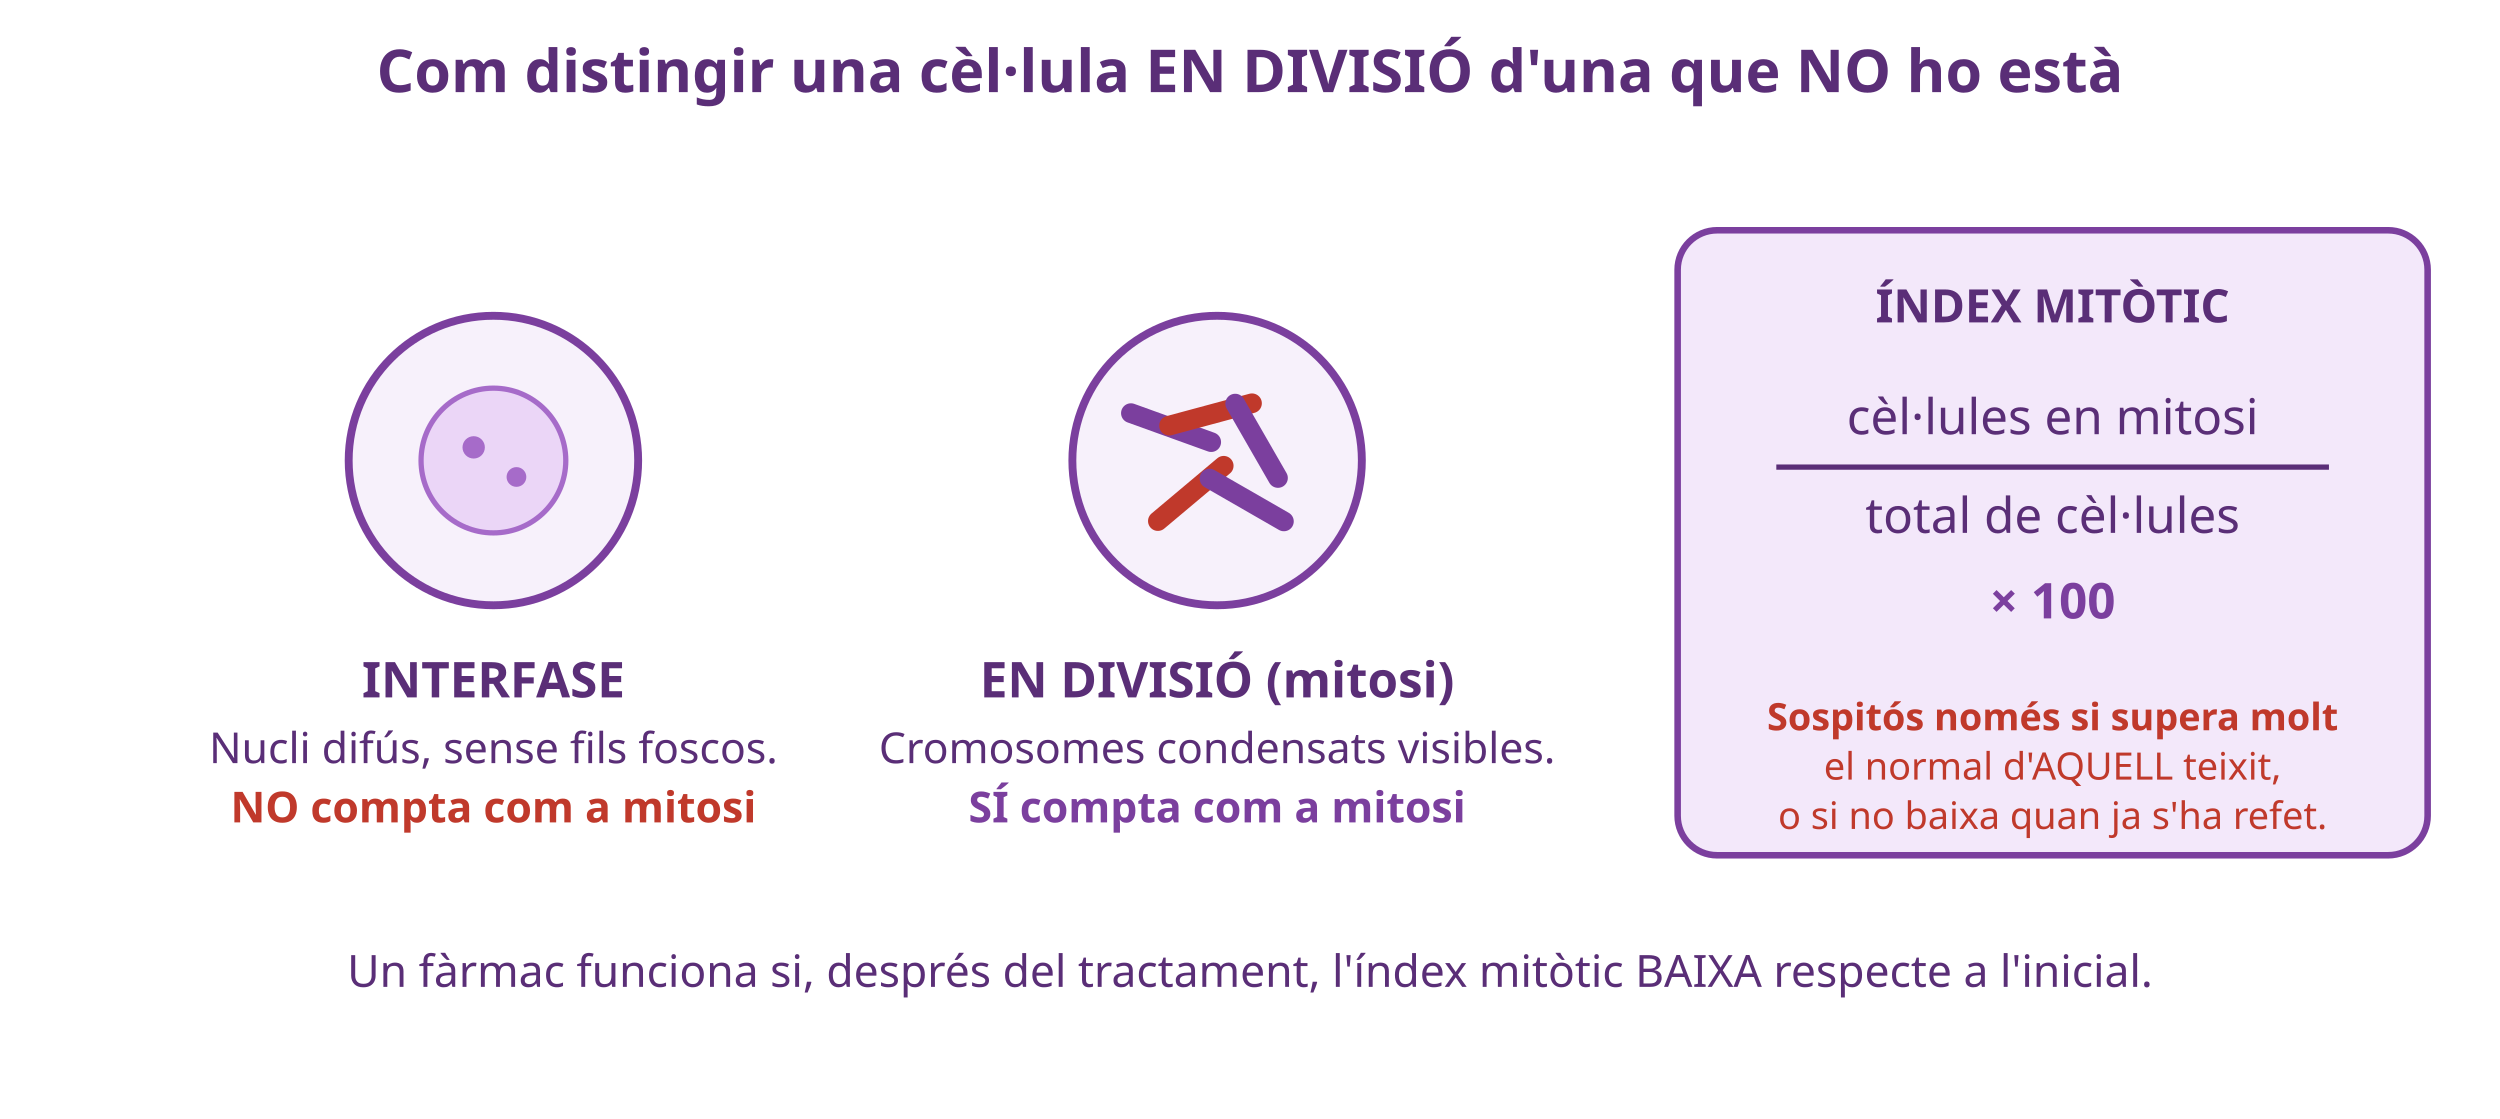
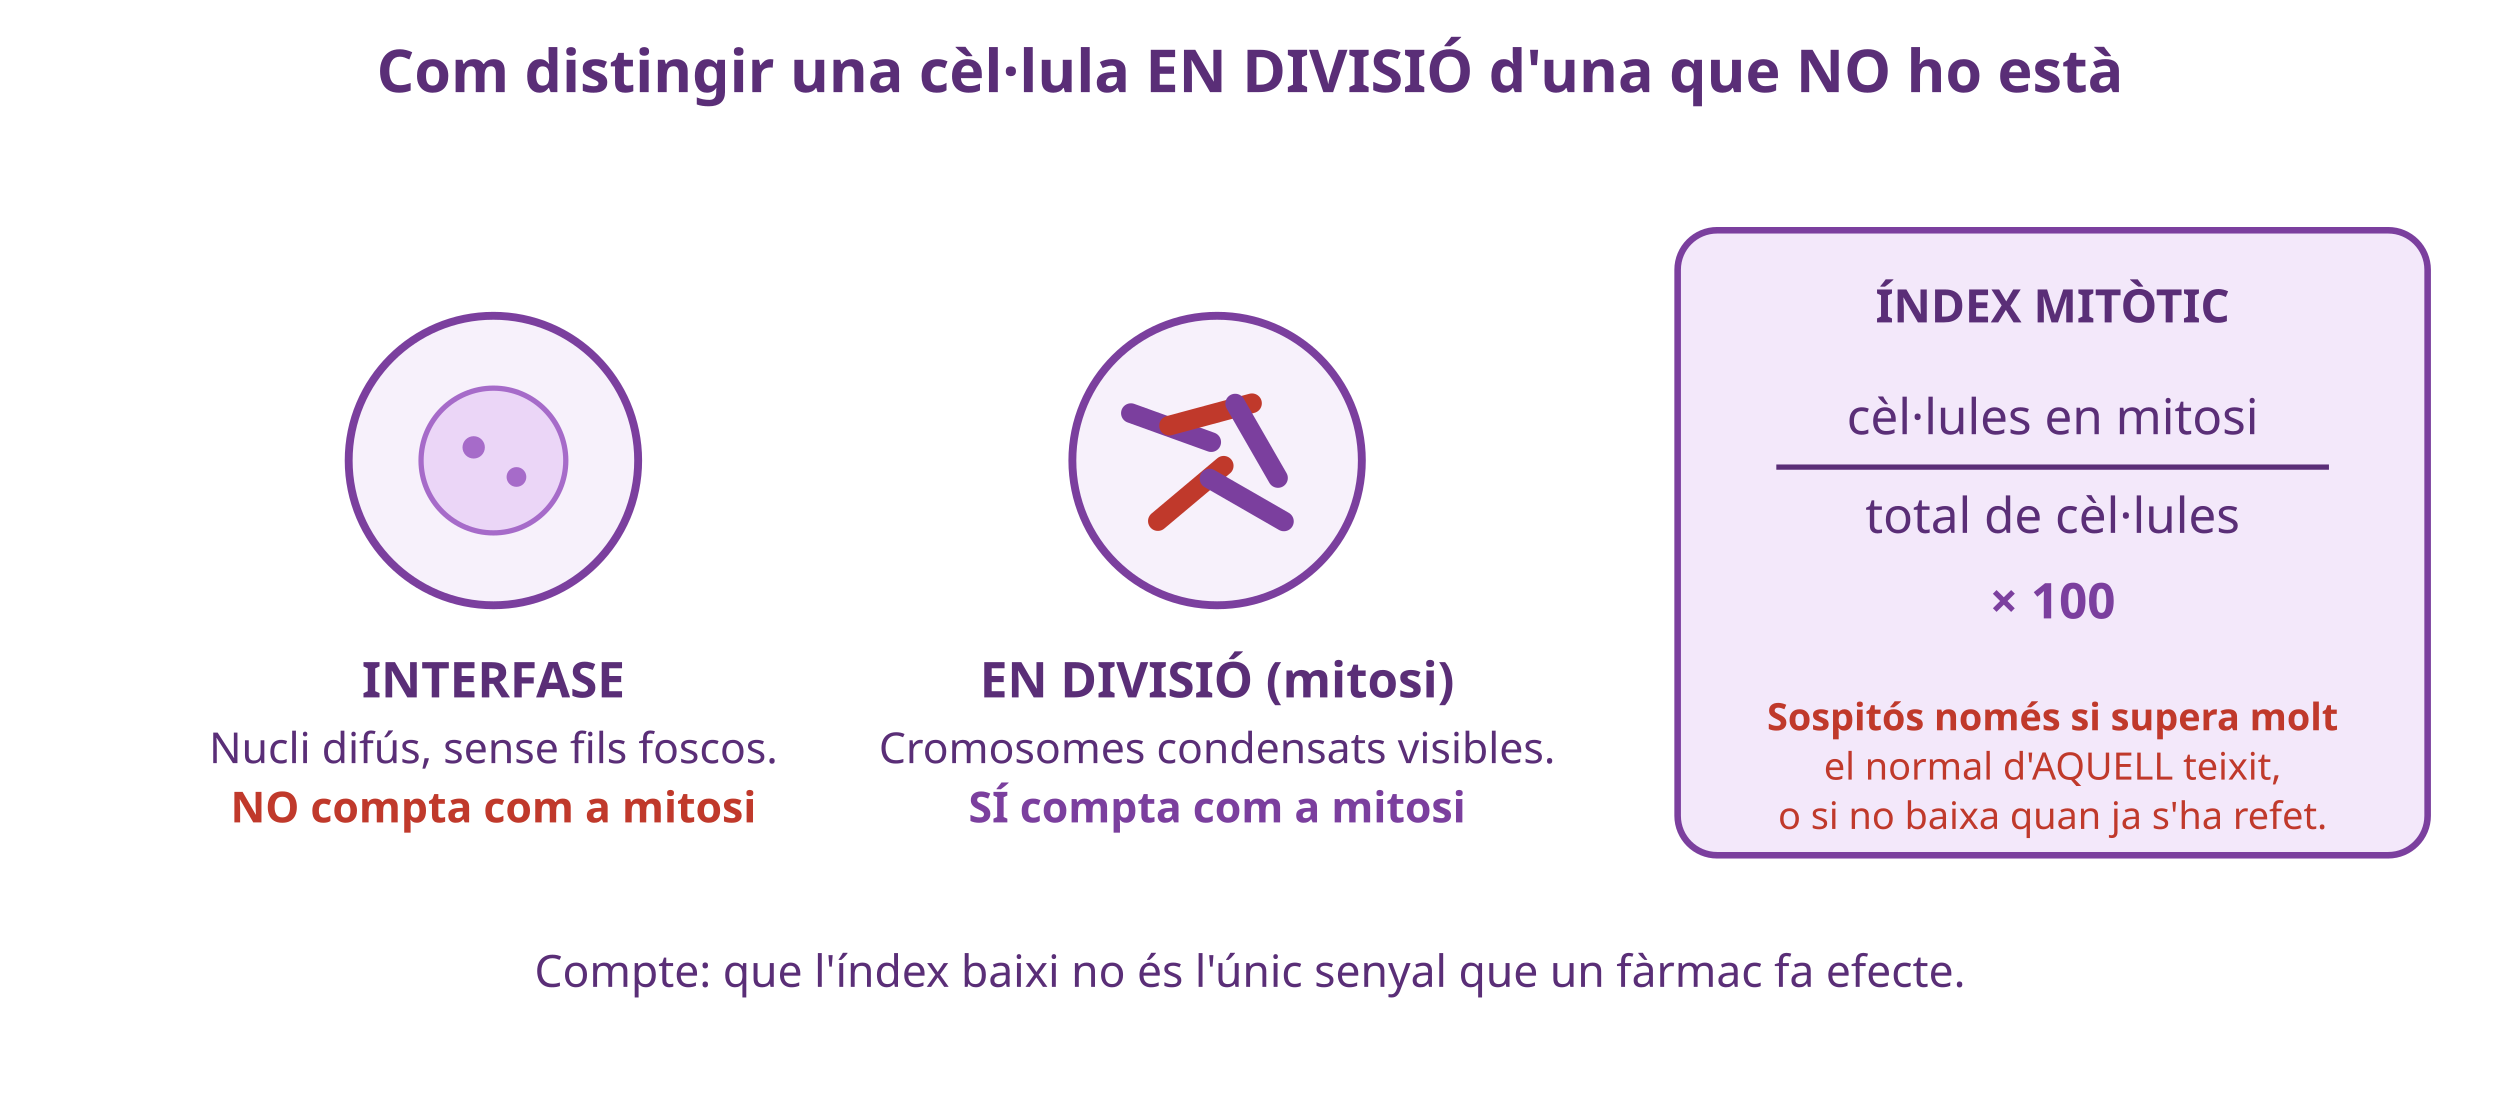
<svg xmlns="http://www.w3.org/2000/svg" viewBox="0 0 760 340" font-family="'Fira Sans Extra Condensed','Fira Sans',sans-serif">
  <text x="380.0" y="28" font-size="18" font-weight="700" fill="#5A2E77" text-anchor="middle">Com distingir una cèl·lula EN DIVISIÓ d'una que NO ho està</text>
  <g>
    <circle cx="150" cy="140" r="44" fill="#F7F1FB" stroke="#7B3F9E" stroke-width="2.4" />
    <circle cx="150" cy="140" r="22.0" fill="#EBD6F7" stroke="#A66BC9" stroke-width="1.6" />
    <circle cx="144" cy="136" r="3.4" fill="#A66BC9" />
    <circle cx="157" cy="145" r="3" fill="#A66BC9" />
  </g>
  <text x="150" y="212" font-size="15" font-weight="900" fill="#5A2E77" text-anchor="middle">INTERFASE</text>
  <text x="150" y="232" font-size="13" fill="#5A2E77" text-anchor="middle">Nucli difús, sense fils foscos.</text>
  <text x="150" y="250" font-size="13" fill="#C0392B" text-anchor="middle" font-weight="700">NO compta com a mitosi</text>
  <g>
    <circle cx="370" cy="140" r="44" fill="#F7F1FB" stroke="#7B3F9E" stroke-width="2.4" />
    <line x1="343.8" y1="125.6" x2="368.2" y2="134.4" stroke="#7B3F9E" stroke-width="6" stroke-linecap="round" />
    <line x1="355.4" y1="129.4" x2="380.6" y2="122.6" stroke="#C0392B" stroke-width="6" stroke-linecap="round" />
    <line x1="375.5" y1="122.7" x2="388.5" y2="145.3" stroke="#7B3F9E" stroke-width="6" stroke-linecap="round" />
    <line x1="352.0" y1="158.4" x2="372.0" y2="141.6" stroke="#C0392B" stroke-width="6" stroke-linecap="round" />
    <line x1="367.7" y1="145.5" x2="390.3" y2="158.5" stroke="#7B3F9E" stroke-width="6" stroke-linecap="round" />
  </g>
  <text x="370" y="212" font-size="15" font-weight="900" fill="#5A2E77" text-anchor="middle">EN DIVISIÓ (mitosi)</text>
  <text x="370" y="232" font-size="13" fill="#5A2E77" text-anchor="middle">Cromosomes condensats visibles.</text>
  <text x="370" y="250" font-size="13" fill="#7B3F9E" text-anchor="middle" font-weight="700">SÍ compta com a mitosi</text>
  <rect x="510" y="70" width="228" height="190" rx="12" fill="#F3E8FA" stroke="#7B3F9E" stroke-width="2" />
  <text x="624" y="98" font-size="14" font-weight="900" fill="#5A2E77" text-anchor="middle">ÍNDEX MITÒTIC</text>
  <text x="624" y="132" font-size="15" fill="#5A2E77" text-anchor="middle">cèl·lules en mitosi</text>
  <line x1="540" y1="142" x2="708" y2="142" stroke="#5A2E77" stroke-width="1.6" />
  <text x="624" y="162" font-size="15" fill="#5A2E77" text-anchor="middle">total de cèl·lules</text>
  <text x="624" y="188" font-size="15" font-weight="700" fill="#7B3F9E" text-anchor="middle">× 100</text>
  <text x="624" y="222" font-size="11.5" fill="#C0392B" text-anchor="middle" font-weight="700">Sospitós només si supera molt</text>
  <text x="624" y="237" font-size="11.5" fill="#C0392B" text-anchor="middle">el normal d'AQUELL teixit,</text>
  <text x="624" y="252" font-size="11.5" fill="#C0392B" text-anchor="middle">o si no baixa quan ja s'ha refet.</text>
-   <text x="380.0" y="300" font-size="13.5" fill="#5A2E77" text-anchor="middle">Un fàrmac funciona si, després del tractament, l'índex mitòtic BAIXA respecte a l'inicial.</text>
+   <text x="380.0" y="300" font-size="13.5" fill="#5A2E77" text-anchor="middle">Compte: que l'índex baixi no és l'únic senyal que un fàrmac fa efecte.</text>
</svg>
